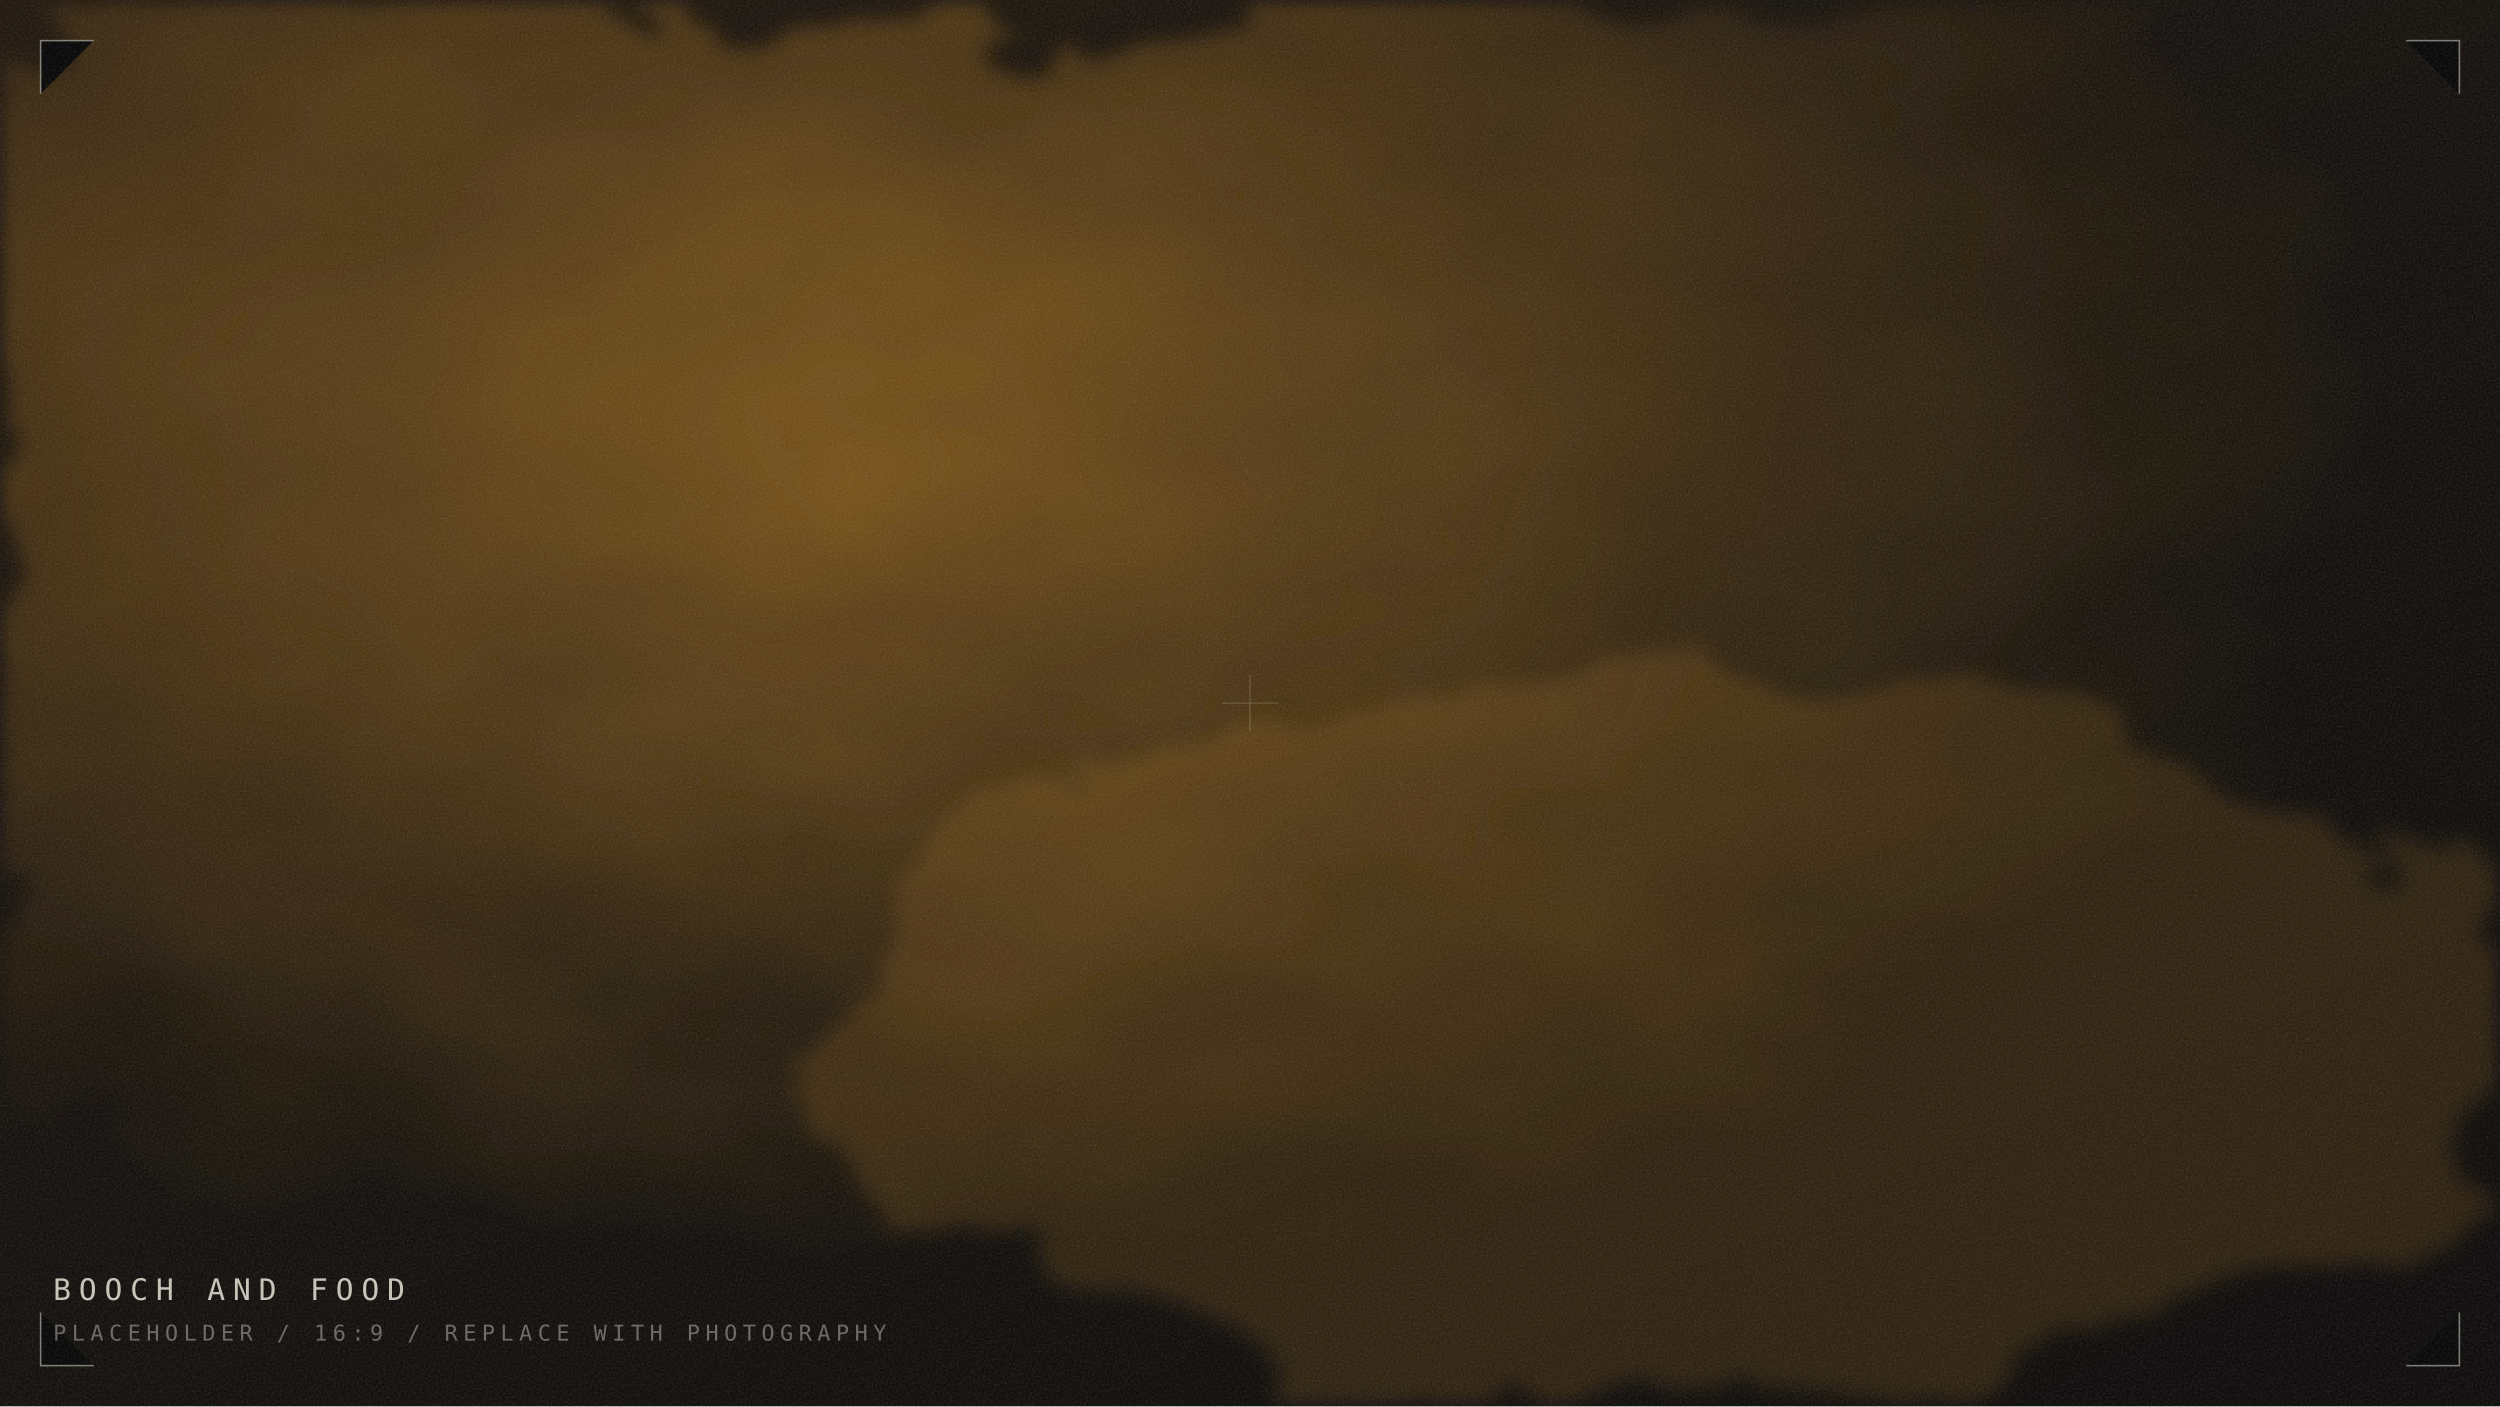
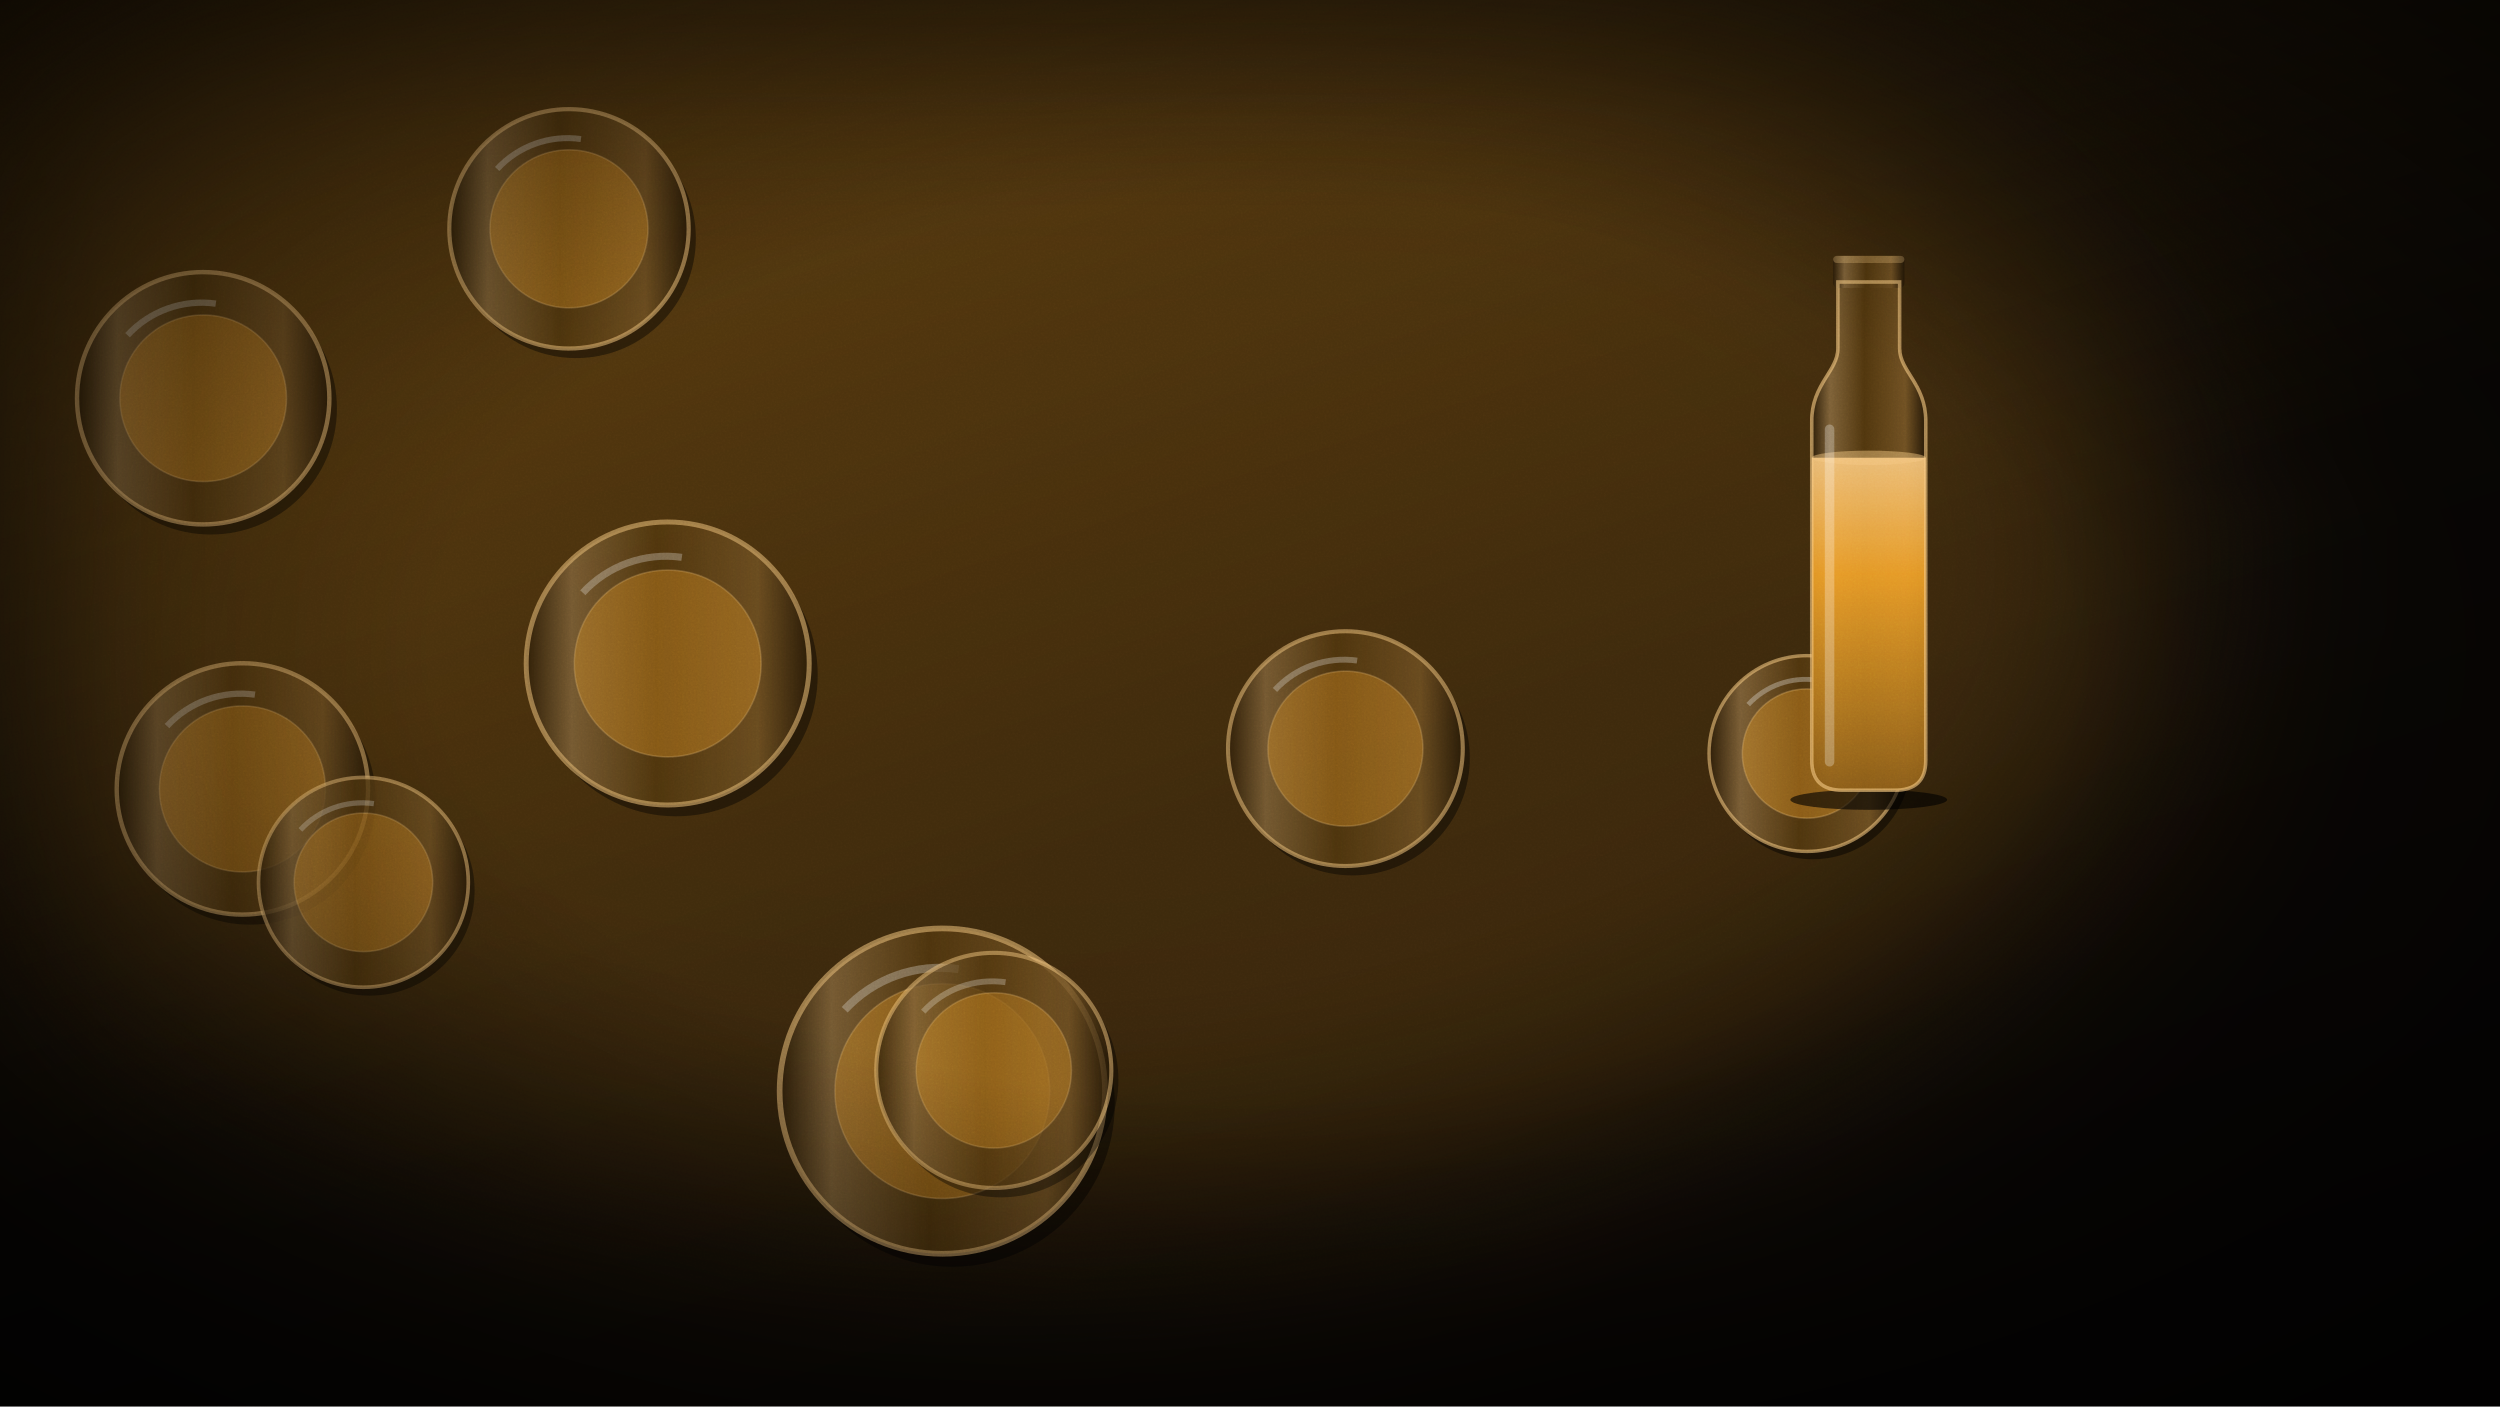
- <svg xmlns="http://www.w3.org/2000/svg" viewBox="0 0 1600 900" width="1600" height="900" role="img" aria-label="Booch and food placeholder">
+ <svg xmlns="http://www.w3.org/2000/svg" viewBox="0 0 1600 900" width="1600" height="900" role="img" aria-label="Booch and food">
  <defs>
-     <linearGradient id="bg-e14" x1="0.1" y1="0" x2="0.9" y2="1">
-       <stop offset="0" stop-color="#1A1108" />
-       <stop offset="0.55" stop-color="#0C0906" />
-       <stop offset="1" stop-color="#070504" />
-     </linearGradient>
-     <radialGradient id="bloom-e14" cx="0.34" cy="0.3" r="0.6">
-       <stop offset="0" stop-color="#F0A028" stop-opacity="0.5" />
-       <stop offset="1" stop-color="#F0A028" stop-opacity="0" />
+     <radialGradient id="e199-bubble" cx="38%" cy="34%" r="68%">
+       <stop offset="0%" stop-color="#f8d094" stop-opacity="0.18" />
+       <stop offset="62%" stop-color="#f8d094" stop-opacity="0.05" />
+       <stop offset="88%" stop-color="#f8d094" stop-opacity="0.42" />
+       <stop offset="100%" stop-color="#f8d094" stop-opacity="0.08" />
    </radialGradient>
-     <filter id="warp-e14" x="-20%" y="-20%" width="140%" height="140%">
-       <feTurbulence type="fractalNoise" baseFrequency="0.005 0.009" numOctaves="4" seed="17" result="t" />
-       <feDisplacementMap in="SourceGraphic" in2="t" scale="160" xChannelSelector="R" yChannelSelector="G" />
-       <feGaussianBlur stdDeviation="6" />
+     <filter id="e199-bk-far" x="-35%" y="-35%" width="170%" height="170%">
+       <feGaussianBlur stdDeviation="32" />
    </filter>
-     <filter id="gr-e14">
-       <feTurbulence type="fractalNoise" baseFrequency="0.75" numOctaves="3" seed="17" />
+     <filter id="e199-bk-mid" x="-35%" y="-35%" width="170%" height="170%">
+       <feGaussianBlur stdDeviation="9.6" />
+     </filter>
+     <filter id="e199-soft" x="-35%" y="-35%" width="170%" height="170%">
+       <feGaussianBlur stdDeviation="80" />
+     </filter>
+     <filter id="e199-warp" x="-25%" y="-25%" width="150%" height="150%">
+       <feTurbulence type="fractalNoise" baseFrequency="0.006 0.011" numOctaves="4" seed="199" result="t" />
+       <feDisplacementMap in="SourceGraphic" in2="t" scale="120" xChannelSelector="R" yChannelSelector="G" />
+       <feGaussianBlur stdDeviation="4" />
+     </filter>
+     <filter id="e199-caustic" x="0" y="0" width="100%" height="100%">
+       <feTurbulence type="fractalNoise" baseFrequency="0.01" numOctaves="2" seed="200" result="n" />
+       <feColorMatrix in="n" type="matrix" values="0 0 0 0 1  0 0 0 0 0.82  0 0 0 0 0.55  1.6 0 0 0 -0.62" />
+       <feGaussianBlur stdDeviation="2" />
+     </filter>
+     <filter id="e199-grain" x="0" y="0" width="100%" height="100%">
+       <feTurbulence type="fractalNoise" baseFrequency="0.8" numOctaves="3" seed="202" />
      <feColorMatrix type="saturate" values="0" />
      <feComponentTransfer>
-         <feFuncA type="linear" slope="0.2" />
+         <feFuncA type="linear" slope="0.22" />
      </feComponentTransfer>
      <feComposite operator="in" in2="SourceGraphic" />
    </filter>
+     <radialGradient id="e199-vig" cx="50%" cy="46%" r="72%">
+       <stop offset="45%" stop-color="#000" stop-opacity="0" />
+       <stop offset="100%" stop-color="#000" stop-opacity="0.78" />
+     </radialGradient>
+     <linearGradient id="e199-obj" x1="0" y1="0" x2="1" y2="0">
+       <stop offset="0%" stop-color="#2d1e08" />
+       <stop offset="16%" stop-color="#7d6138" />
+       <stop offset="46%" stop-color="#50360e" />
+       <stop offset="82%" stop-color="#6f5023" />
+       <stop offset="100%" stop-color="#261907" />
+     </linearGradient>
+     <linearGradient id="e199-fill" x1="0" y1="0" x2="0" y2="1">
+       <stop offset="0%" stop-color="#f6c67e" />
+       <stop offset="35%" stop-color="#F0A028" />
+       <stop offset="100%" stop-color="#8e5f19" />
+     </linearGradient>
+     <linearGradient id="e199-room" x1="0.2" y1="0" x2="0.8" y2="1">
+       <stop offset="0%" stop-color="#31210a" />
+       <stop offset="55%" stop-color="#0C0906" />
+       <stop offset="100%" stop-color="#070504" />
+     </linearGradient>
  </defs>
-   <rect width="1600" height="900" fill="url(#bg-e14)" />
-   <g filter="url(#warp-e14)" opacity="0.9">
-     <rect width="1600" height="900" fill="url(#bloom-e14)" />
-     <ellipse cx="1088" cy="666" rx="576" ry="234" fill="#F0A028" opacity="0.16" />
+   <rect width="1600" height="900" fill="#070504" />
+   <rect width="1600" height="900" fill="url(#e199-room)" />
+   <ellipse cx="640" cy="360" rx="736" ry="414" fill="#F0A028" opacity="0.22" filter="url(#e199-soft)" />
+   <g opacity="0.82">
+     <ellipse cx="134.89" cy="261.35" rx="80.75" ry="80.75" fill="#000" opacity="0.5" />
+     <circle cx="130.04" cy="254.89" r="80.75" fill="url(#e199-obj)" />
+     <circle cx="130.04" cy="254.89" r="80.75" fill="none" stroke="#f6c882" stroke-opacity="0.6" stroke-width="2.83" />
+     <circle cx="130.04" cy="254.89" r="53.29" fill="#F0A028" opacity="0.4" />
+     <circle cx="130.04" cy="254.89" r="53.29" fill="none" stroke="#f6c882" stroke-opacity="0.3" />
+     <path d="M81.6 214.52 A 64.6 64.6 0 0 1 138.12 194.33" fill="none" stroke="#FFF" stroke-opacity="0.32" stroke-width="4.04" />
  </g>
-   <g stroke="#F3EDE1" stroke-opacity="0.5" stroke-width="1">
-     <path d="M26 60 L26 26 L60 26" />
-     <path d="M1540 26 L1574 26 L1574 60" />
-     <path d="M26 840 L26 874 L60 874" />
-     <path d="M1540 874 L1574 874 L1574 840" />
+   <g opacity="0.77">
+     <ellipse cx="159.96" cy="511.35" rx="80.44" ry="80.44" fill="#000" opacity="0.5" />
+     <circle cx="155.13" cy="504.91" r="80.44" fill="url(#e199-obj)" />
+     <circle cx="155.13" cy="504.91" r="80.44" fill="none" stroke="#f6c882" stroke-opacity="0.6" stroke-width="2.82" />
+     <circle cx="155.13" cy="504.91" r="53.09" fill="#F0A028" opacity="0.4" />
+     <circle cx="155.13" cy="504.91" r="53.09" fill="none" stroke="#f6c882" stroke-opacity="0.3" />
+     <path d="M106.87 464.69 A 64.35 64.35 0 0 1 163.18 444.58" fill="none" stroke="#FFF" stroke-opacity="0.32" stroke-width="4.02" />
  </g>
-   <g stroke="#F3EDE1" stroke-opacity="0.14">
-     <line x1="800" y1="432" x2="800" y2="468" />
-     <line x1="782" y1="450" x2="818" y2="450" />
+   <g opacity="0.84">
+     <ellipse cx="368.74" cy="152.58" rx="76.6" ry="76.6" fill="#000" opacity="0.5" />
+     <circle cx="364.14" cy="146.45" r="76.6" fill="url(#e199-obj)" />
+     <circle cx="364.14" cy="146.45" r="76.6" fill="none" stroke="#f6c882" stroke-opacity="0.6" stroke-width="2.68" />
+     <circle cx="364.14" cy="146.45" r="50.55" fill="#F0A028" opacity="0.4" />
+     <circle cx="364.14" cy="146.45" r="50.55" fill="none" stroke="#f6c882" stroke-opacity="0.3" />
+     <path d="M318.18 108.15 A 61.28 61.28 0 0 1 371.8 89" fill="none" stroke="#FFF" stroke-opacity="0.32" stroke-width="3.83" />
  </g>
-   <text x="34" y="832" font-family="Menlo, monospace" font-size="19" letter-spacing="5" fill="#F3EDE1" fill-opacity="0.82">BOOCH AND FOOD</text>
-   <text x="34" y="858" font-family="Menlo, monospace" font-size="14" letter-spacing="3.5" fill="#F3EDE1" fill-opacity="0.4">PLACEHOLDER / 16:9 / REPLACE WITH PHOTOGRAPHY</text>
-   <rect width="1600" height="900" filter="url(#gr-e14)" opacity="0.8" />
+   <g opacity="0.85">
+     <ellipse cx="609.33" cy="706.64" rx="104.12" ry="104.12" fill="#000" opacity="0.5" />
+     <circle cx="603.08" cy="698.31" r="104.12" fill="url(#e199-obj)" />
+     <circle cx="603.08" cy="698.31" r="104.12" fill="none" stroke="#f6c882" stroke-opacity="0.6" stroke-width="3.64" />
+     <circle cx="603.08" cy="698.31" r="68.72" fill="#F0A028" opacity="0.4" />
+     <circle cx="603.08" cy="698.31" r="68.72" fill="none" stroke="#f6c882" stroke-opacity="0.3" />
+     <path d="M540.61 646.24 A 83.3 83.3 0 0 1 613.49 620.21" fill="none" stroke="#FFF" stroke-opacity="0.32" stroke-width="5.21" />
+   </g>
+   <g opacity="0.83">
+     <ellipse cx="865.56" cy="485.13" rx="75.13" ry="75.13" fill="#000" opacity="0.5" />
+     <circle cx="861.05" cy="479.12" r="75.13" fill="url(#e199-obj)" />
+     <circle cx="861.05" cy="479.12" r="75.13" fill="none" stroke="#f6c882" stroke-opacity="0.6" stroke-width="2.63" />
+     <circle cx="861.05" cy="479.12" r="49.58" fill="#F0A028" opacity="0.4" />
+     <circle cx="861.05" cy="479.12" r="49.58" fill="none" stroke="#f6c882" stroke-opacity="0.3" />
+     <path d="M815.98 441.56 A 60.1 60.1 0 0 1 868.56 422.78" fill="none" stroke="#FFF" stroke-opacity="0.32" stroke-width="3.76" />
+   </g>
+   <g opacity="0.79">
+     <ellipse cx="236.61" cy="570.07" rx="67.14" ry="67.14" fill="#000" opacity="0.5" />
+     <circle cx="232.58" cy="564.69" r="67.14" fill="url(#e199-obj)" />
+     <circle cx="232.58" cy="564.69" r="67.14" fill="none" stroke="#f6c882" stroke-opacity="0.6" stroke-width="2.35" />
+     <circle cx="232.58" cy="564.69" r="44.31" fill="#F0A028" opacity="0.4" />
+     <circle cx="232.58" cy="564.69" r="44.31" fill="none" stroke="#f6c882" stroke-opacity="0.3" />
+     <path d="M192.29 531.12 A 53.71 53.71 0 0 1 239.29 514.34" fill="none" stroke="#FFF" stroke-opacity="0.32" stroke-width="3.36" />
+   </g>
+   <g opacity="0.78">
+     <ellipse cx="640.54" cy="691.08" rx="75.24" ry="75.24" fill="#000" opacity="0.5" />
+     <circle cx="636.02" cy="685.06" r="75.24" fill="url(#e199-obj)" />
+     <circle cx="636.02" cy="685.06" r="75.24" fill="none" stroke="#f6c882" stroke-opacity="0.6" stroke-width="2.63" />
+     <circle cx="636.02" cy="685.06" r="49.66" fill="#F0A028" opacity="0.4" />
+     <circle cx="636.02" cy="685.06" r="49.66" fill="none" stroke="#f6c882" stroke-opacity="0.3" />
+     <path d="M590.88 647.44 A 60.19 60.19 0 0 1 643.54 628.63" fill="none" stroke="#FFF" stroke-opacity="0.32" stroke-width="3.76" />
+   </g>
+   <g opacity="0.92">
+     <ellipse cx="1160.2" cy="487.28" rx="62.65" ry="62.65" fill="#000" opacity="0.5" />
+     <circle cx="1156.44" cy="482.26" r="62.65" fill="url(#e199-obj)" />
+     <circle cx="1156.44" cy="482.26" r="62.65" fill="none" stroke="#f6c882" stroke-opacity="0.6" stroke-width="2.19" />
+     <circle cx="1156.44" cy="482.26" r="41.35" fill="#F0A028" opacity="0.4" />
+     <circle cx="1156.44" cy="482.26" r="41.35" fill="none" stroke="#f6c882" stroke-opacity="0.3" />
+     <path d="M1118.85 450.94 A 50.12 50.12 0 0 1 1162.71 435.27" fill="none" stroke="#FFF" stroke-opacity="0.32" stroke-width="3.13" />
+   </g>
+   <g opacity="0.83">
+     <ellipse cx="432.76" cy="431.87" rx="90.57" ry="90.57" fill="#000" opacity="0.5" />
+     <circle cx="427.33" cy="424.63" r="90.57" fill="url(#e199-obj)" />
+     <circle cx="427.33" cy="424.63" r="90.57" fill="none" stroke="#f6c882" stroke-opacity="0.6" stroke-width="3.17" />
+     <circle cx="427.33" cy="424.63" r="59.77" fill="#F0A028" opacity="0.4" />
+     <circle cx="427.33" cy="424.63" r="59.77" fill="none" stroke="#f6c882" stroke-opacity="0.3" />
+     <path d="M372.99 379.34 A 72.45 72.45 0 0 1 436.38 356.7" fill="none" stroke="#FFF" stroke-opacity="0.32" stroke-width="4.53" />
+   </g>
+   <g transform="translate(1120 144) scale(0.38)" opacity="1">
+     <ellipse cx="200" cy="968" rx="132" ry="17" fill="#000" opacity="0.62" />
+     <path d="M148 96 L148 208 C148 246 104 268 104 330 L104 902 C104 936 122 952 156 952 L244 952 C278 952 296 936 296 902 L296 330 C296 268 252 246 252 208 L252 96 Z" fill="url(#e199-obj)" />
+     <path d="M104 392 L104 902 C104 936 122 952 156 952 L244 952 C278 952 296 936 296 902 L296 392 Z" fill="url(#e199-fill)" opacity="0.92" />
+     <ellipse cx="200" cy="392" rx="96" ry="12" fill="#f6c882" opacity="0.45" />
+     <rect x="140" y="52" width="120" height="54" rx="8" fill="url(#e199-obj)" />
+     <rect x="140" y="52" width="120" height="12" rx="6" fill="#f6c882" opacity="0.3" />
+     <rect x="126" y="336" width="16" height="576" rx="8" fill="#FFF" opacity="0.26" />
+     <path d="M148 96 L148 208 C148 246 104 268 104 330 L104 902 C104 936 122 952 156 952 L244 952 C278 952 296 936 296 902 L296 330 C296 268 252 246 252 208 L252 96 Z" fill="none" stroke="#f6c882" stroke-opacity="0.6" stroke-width="6" />
+   </g>
+   <g filter="url(#e199-bk-far)">
+     <circle cx="2.54" cy="631.95" r="1.31" fill="#f6c882" opacity="0.12" />
+     <circle cx="242.8" cy="403.84" r="1.66" fill="#f6c882" opacity="0.38" />
+     <circle cx="1435.47" cy="668.39" r="2.29" fill="#f6c882" opacity="0.24" />
+     <circle cx="1097.54" cy="16.32" r="2.29" fill="#f6c882" opacity="0.28" />
+     <circle cx="389.32" cy="506.46" r="2.25" fill="#f6c882" opacity="0.29" />
+     <circle cx="1199.44" cy="373.37" r="1.68" fill="#f6c882" opacity="0.41" />
+     <circle cx="1235.01" cy="869.89" r="1.9" fill="#f6c882" opacity="0.36" />
+     <circle cx="716.59" cy="307.52" r="2.17" fill="#f6c882" opacity="0.35" />
+     <circle cx="444.73" cy="571.77" r="1.39" fill="#f6c882" opacity="0.31" />
+     <circle cx="681.01" cy="496.2" r="0.88" fill="#f6c882" opacity="0.14" />
+     <circle cx="238.23" cy="411.94" r="1.97" fill="#f6c882" opacity="0.42" />
+     <circle cx="413.23" cy="679.71" r="0.97" fill="#f6c882" opacity="0.3" />
+     <circle cx="576.2" cy="532.36" r="1.76" fill="#f6c882" opacity="0.44" />
+     <circle cx="429.14" cy="725.48" r="2.45" fill="#f6c882" opacity="0.38" />
+     <circle cx="1220.85" cy="201.8" r="1.7" fill="#f6c882" opacity="0.19" />
+     <circle cx="1031.32" cy="376.33" r="2.2" fill="#f6c882" opacity="0.36" />
+     <circle cx="461.36" cy="249.54" r="0.56" fill="#f6c882" opacity="0.23" />
+     <circle cx="633.83" cy="873.96" r="1.85" fill="#f6c882" opacity="0.44" />
+     <circle cx="396.17" cy="454.45" r="1.63" fill="#f6c882" opacity="0.18" />
+     <circle cx="30.29" cy="150.34" r="1.73" fill="#f6c882" opacity="0.21" />
+     <circle cx="75.06" cy="404.25" r="0.96" fill="#f6c882" opacity="0.36" />
+     <circle cx="406.67" cy="717.58" r="1.45" fill="#f6c882" opacity="0.18" />
+     <circle cx="1423.92" cy="342.14" r="1.21" fill="#f6c882" opacity="0.15" />
+     <circle cx="409.75" cy="175.11" r="2.59" fill="#f6c882" opacity="0.35" />
+     <circle cx="1043.83" cy="743.99" r="1.91" fill="#f6c882" opacity="0.2" />
+     <circle cx="116.33" cy="888.5" r="1.14" fill="#f6c882" opacity="0.15" />
+     <circle cx="328.25" cy="41.33" r="2.37" fill="#f6c882" opacity="0.34" />
+     <circle cx="789.31" cy="172.32" r="2.47" fill="#f6c882" opacity="0.41" />
+     <circle cx="928.83" cy="737.74" r="2.27" fill="#f6c882" opacity="0.43" />
+     <circle cx="692.49" cy="169.7" r="0.68" fill="#f6c882" opacity="0.26" />
+   </g>
+   <rect width="1600" height="900" fill="url(#e199-vig)" />
+   <rect width="1600" height="900" filter="url(#e199-grain)" opacity="0.6" style="mix-blend-mode:overlay" />
</svg>
